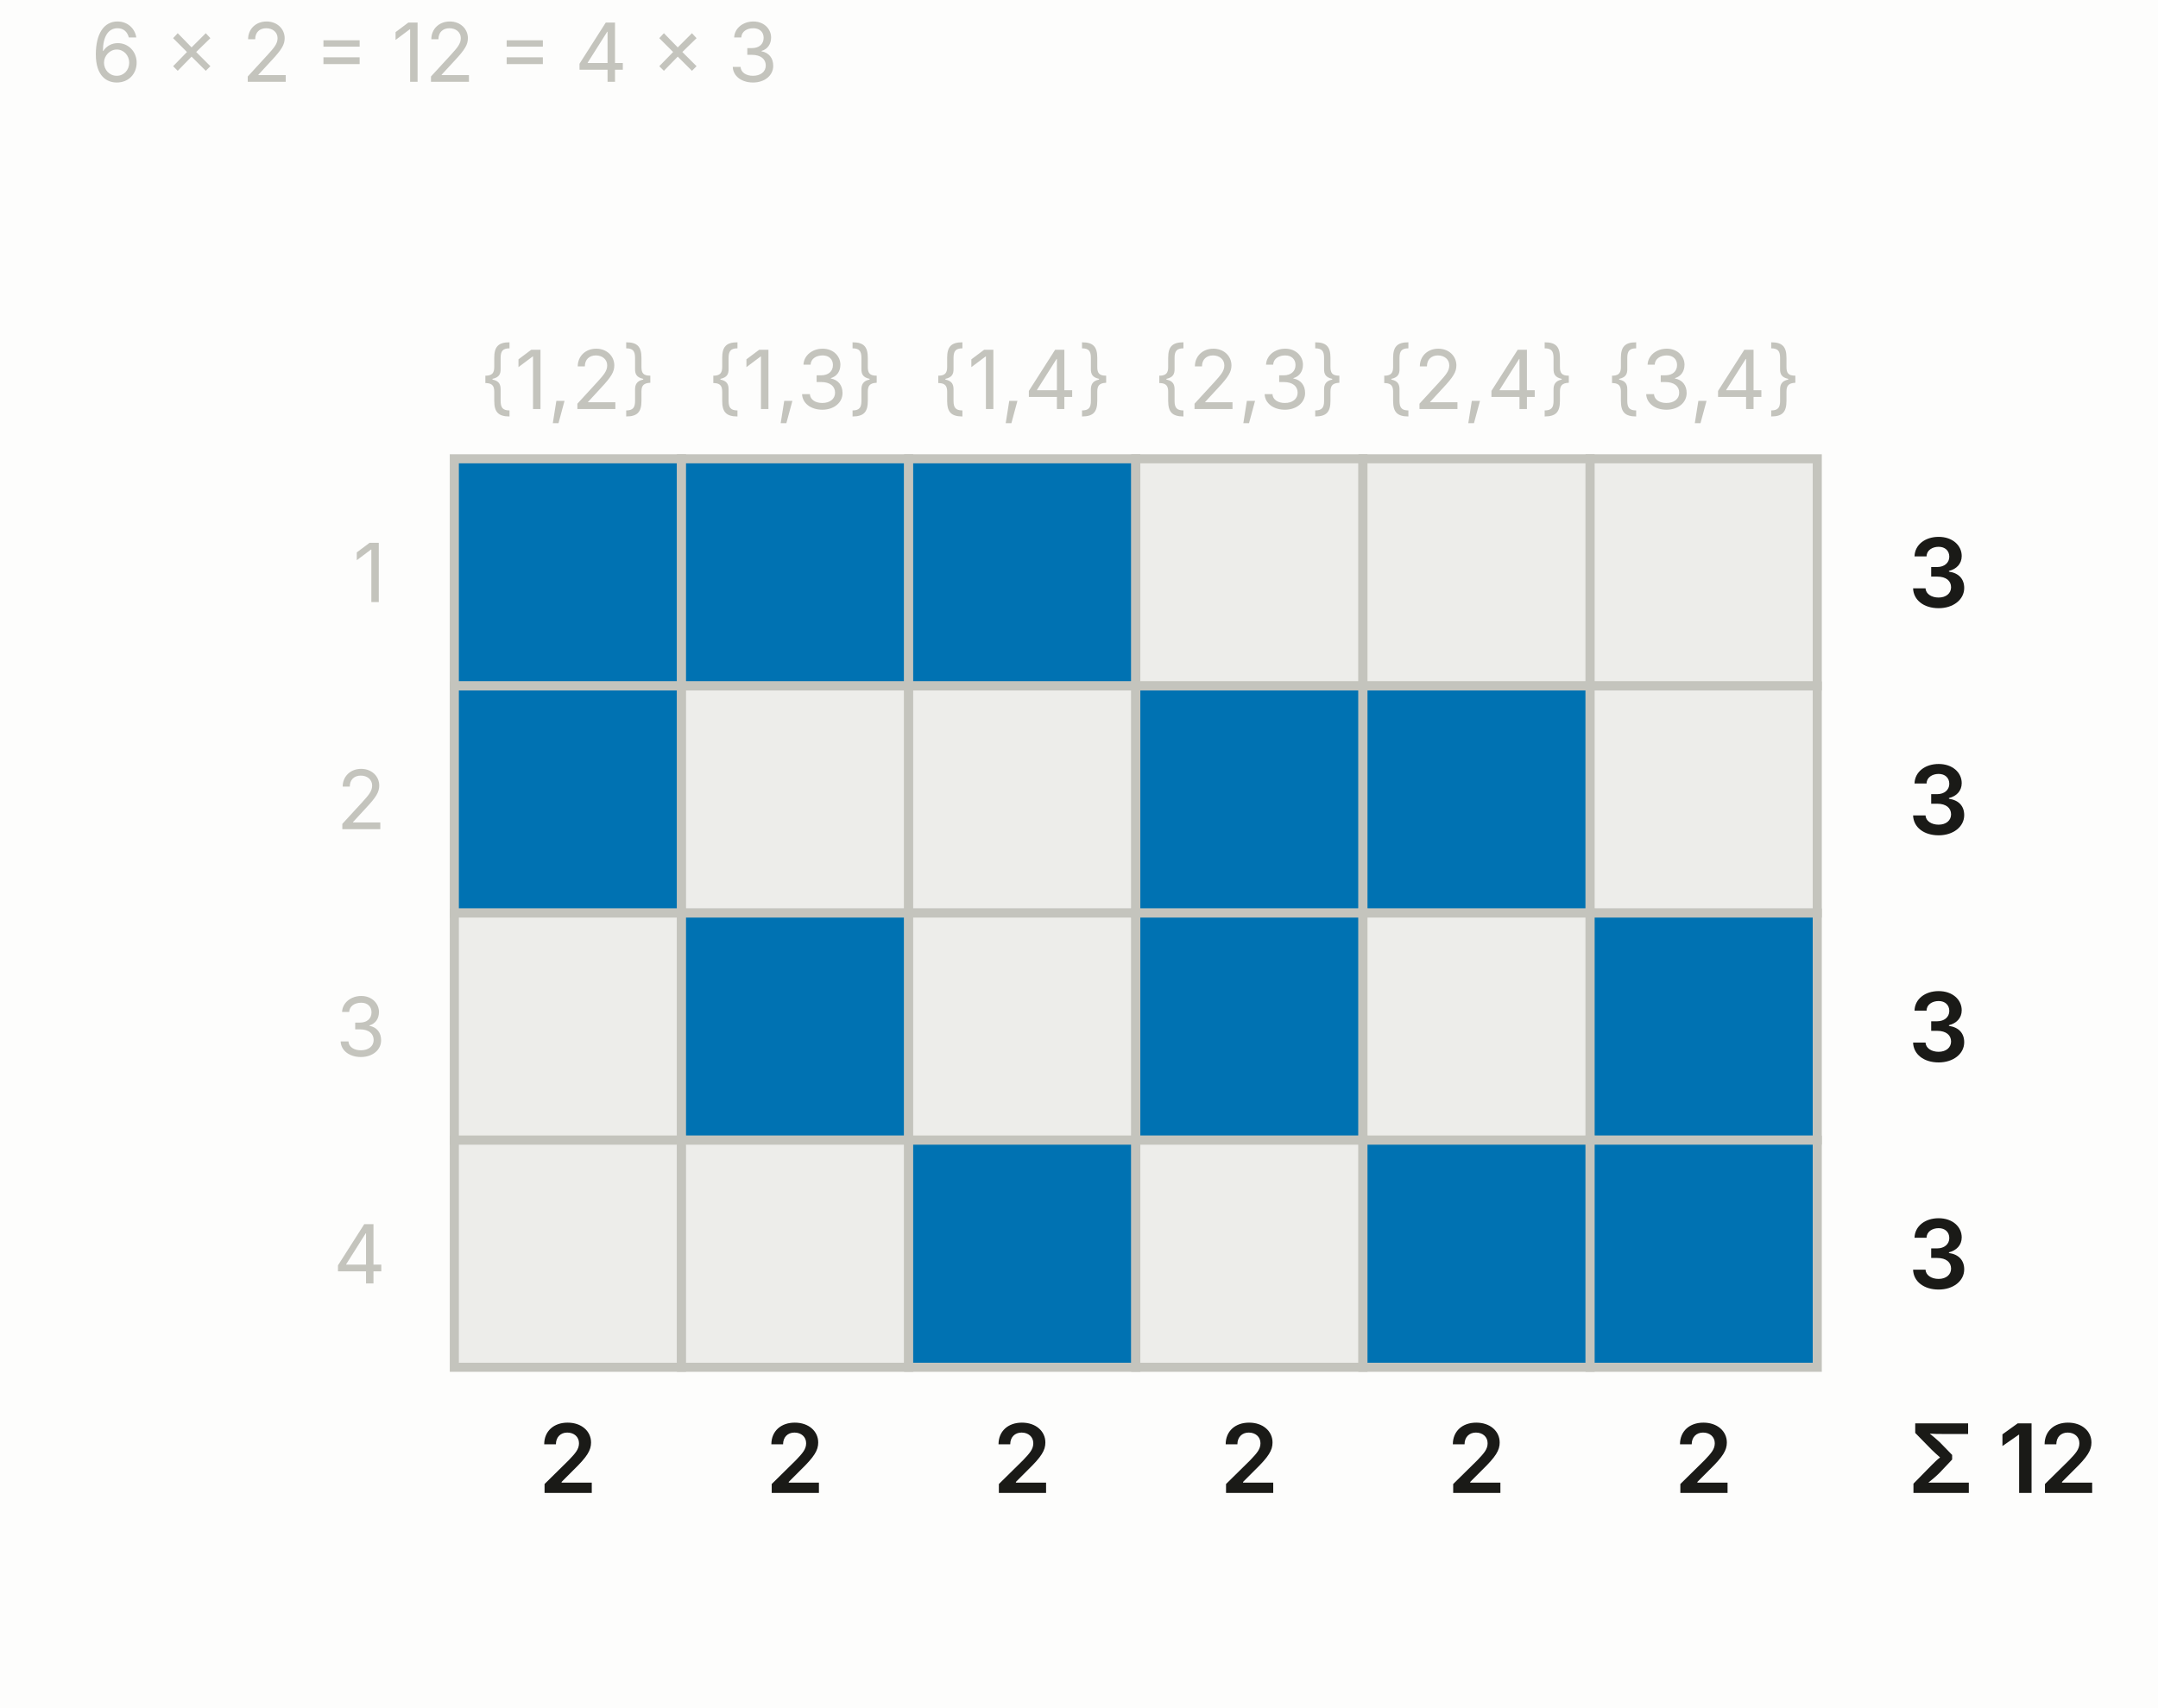
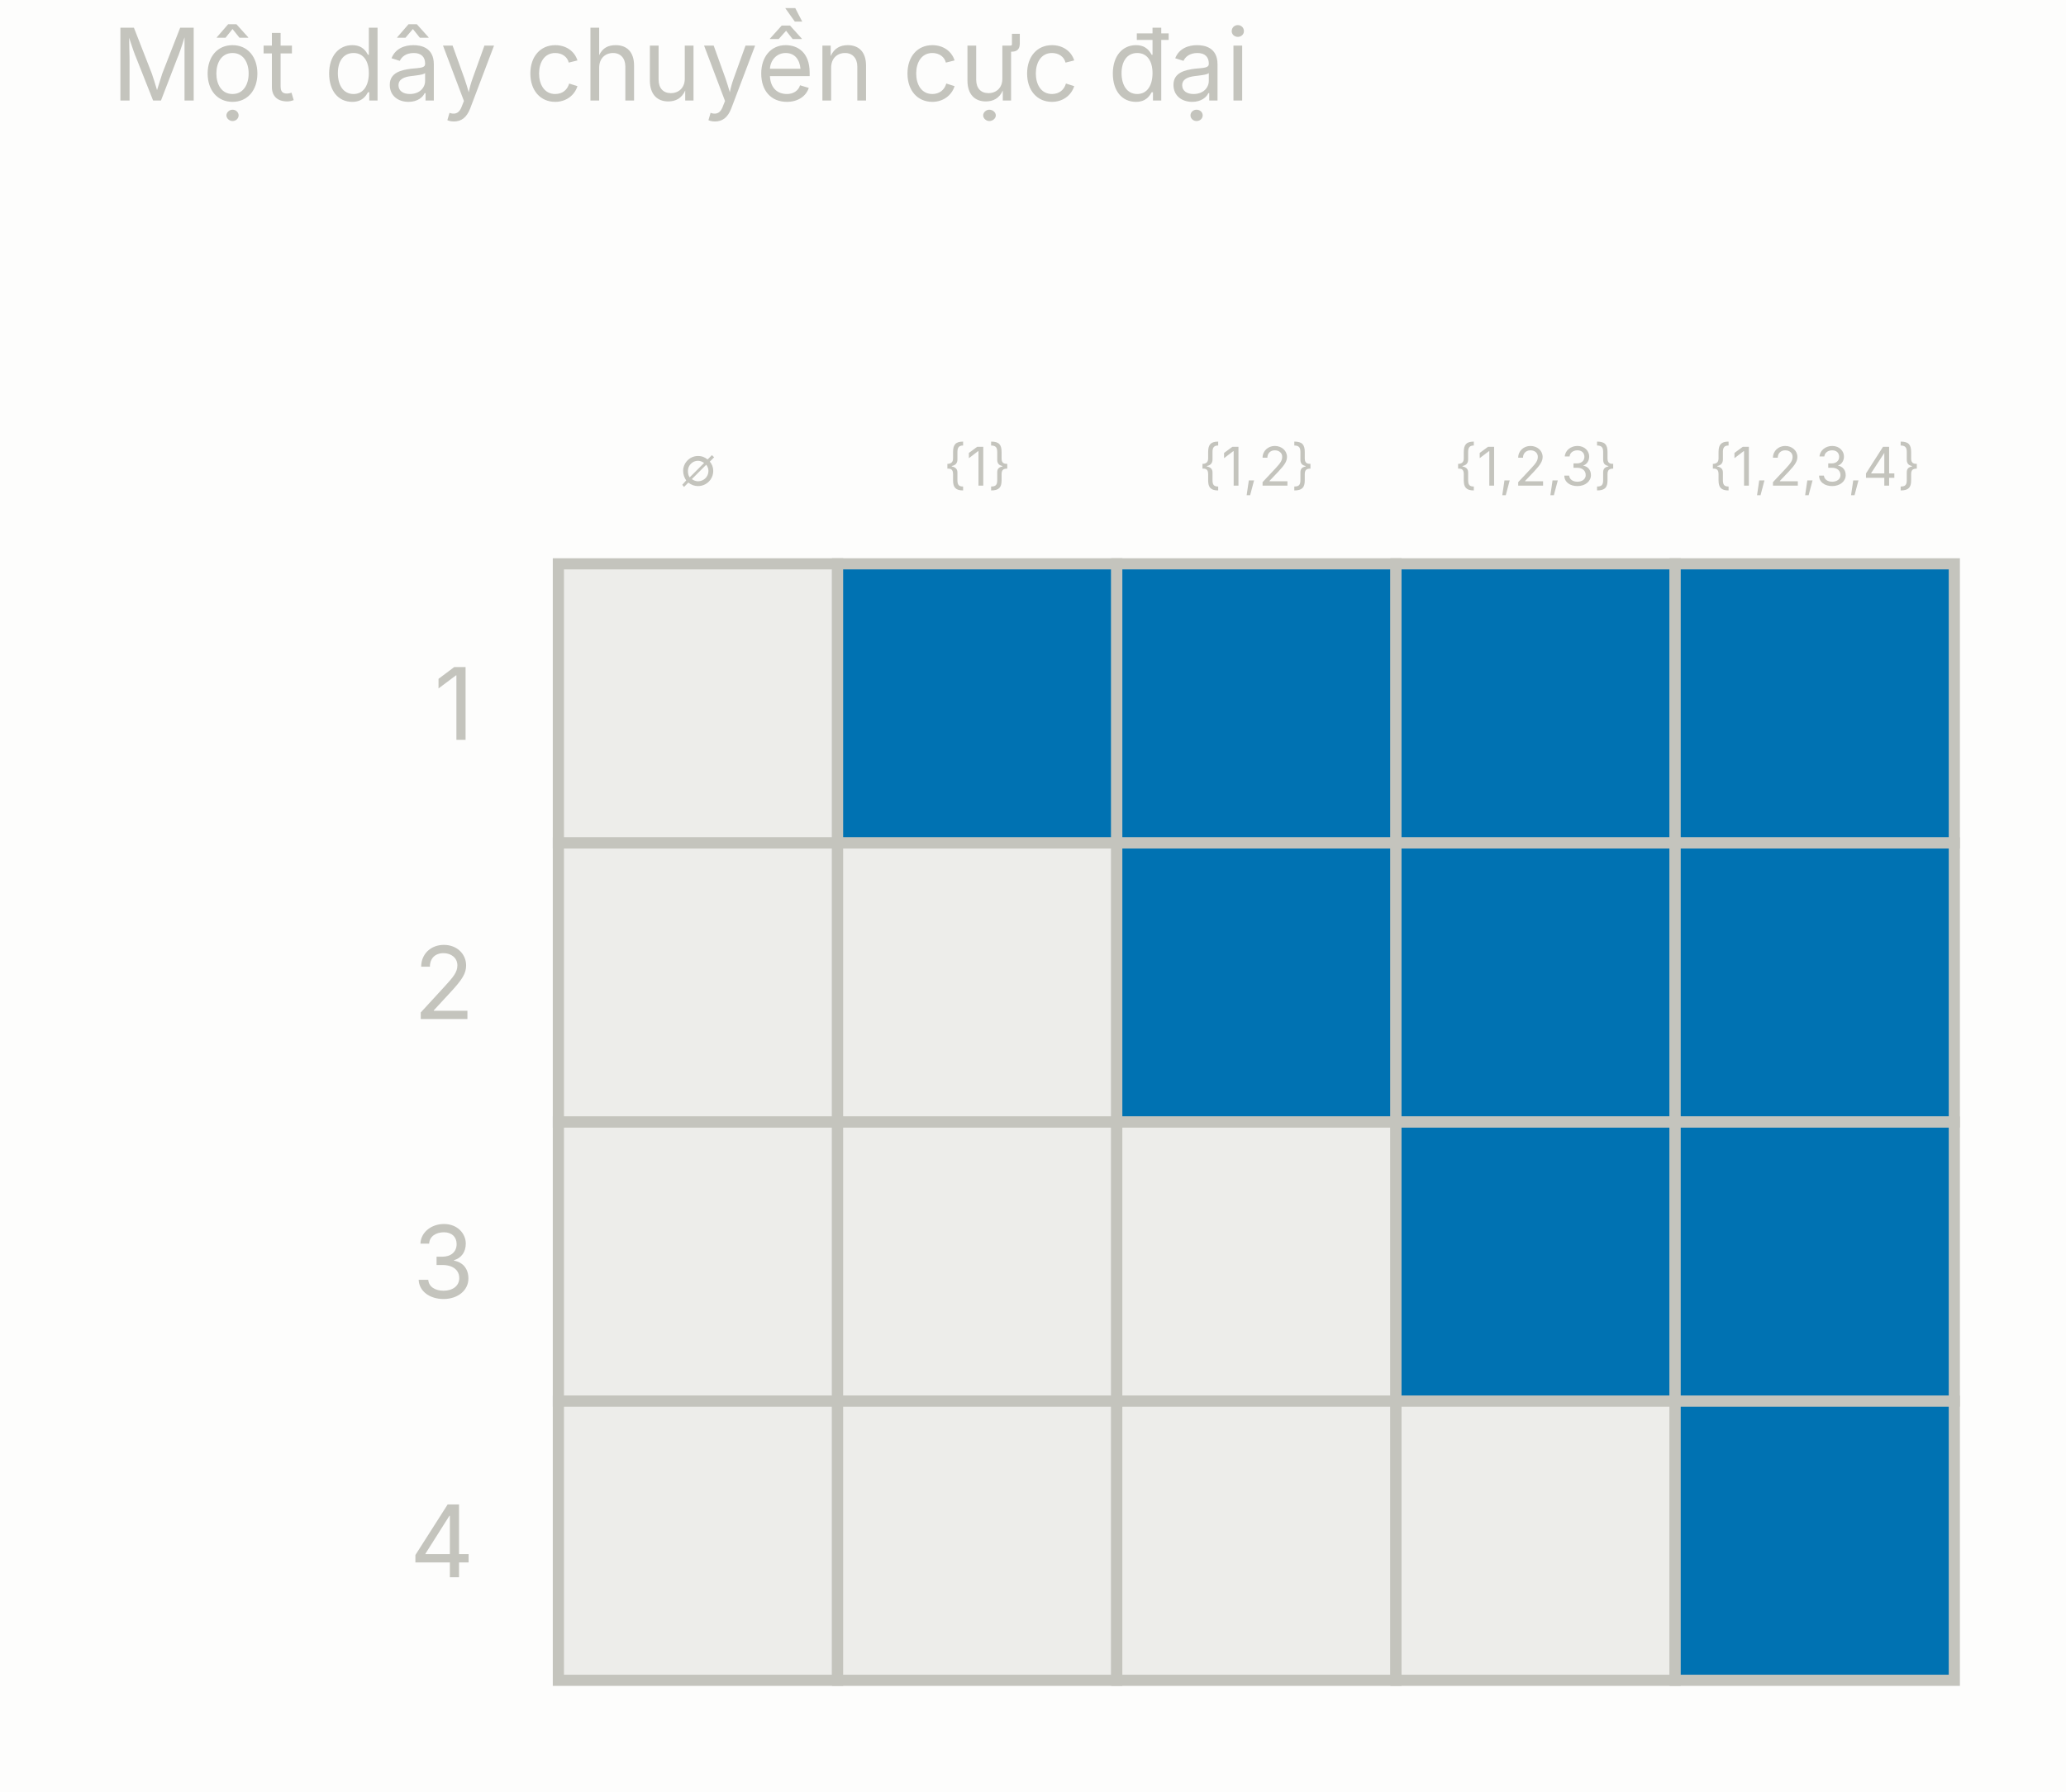
- <svg xmlns="http://www.w3.org/2000/svg" viewBox="-20 -20.2 95 75.2">
-   <rect fill="#FDFDFC" height="75.2" width="95" x="-20" y="-20.2" />
+ <svg xmlns="http://www.w3.org/2000/svg" viewBox="-20 -20.2 74 64.2">
+   <rect fill="#FDFDFC" height="64.2" width="74" x="-20" y="-20.2" />
  <defs>
    <pattern height="8" id="cv-pat-1" patternUnits="userSpaceOnUse" width="8">
      <rect fill="#0072B2" height="8" width="8" />
    </pattern>
    <pattern height="8" id="cv-pat-2" patternUnits="userSpaceOnUse" width="8">
      <rect fill="#9ED9F5" height="8" width="8" />
      <line stroke="#3E8BB5" stroke-width="1.2" x1="0" x2="8" y1="8" y2="0" />
      <line stroke="#3E8BB5" stroke-width="1.2" x1="-1" x2="1" y1="1" y2="-1" />
      <line stroke="#3E8BB5" stroke-width="1.2" x1="7" x2="9" y1="9" y2="7" />
    </pattern>
    <pattern height="8" id="cv-pat-3" patternUnits="userSpaceOnUse" width="8">
      <rect fill="#D55E00" height="8" width="8" />
      <line stroke="#8A3D00" stroke-width="1.2" x1="0" x2="8" y1="0" y2="8" />
      <line stroke="#8A3D00" stroke-width="1.2" x1="-1" x2="1" y1="7" y2="9" />
      <line stroke="#8A3D00" stroke-width="1.2" x1="7" x2="9" y1="-1" y2="1" />
    </pattern>
    <pattern height="8" id="cv-pat-4" patternUnits="userSpaceOnUse" width="8">
      <rect fill="#009E73" height="8" width="8" />
      <circle cx="4" cy="4" fill="#006147" r="1.4" />
    </pattern>
    <pattern height="8" id="cv-pat-5" patternUnits="userSpaceOnUse" width="8">
      <rect fill="#E69F00" height="8" width="8" />
      <line stroke="#9A6B00" stroke-width="1.2" x1="0" x2="8" y1="4" y2="4" />
      <line stroke="#9A6B00" stroke-width="1.2" x1="4" x2="4" y1="0" y2="8" />
    </pattern>
    <pattern height="8" id="cv-pat-6" patternUnits="userSpaceOnUse" width="8">
      <rect fill="#CC79A7" height="8" width="8" />
      <line stroke="#8A4E70" stroke-width="1.2" x1="0" x2="8" y1="4" y2="4" />
    </pattern>
    <pattern height="8" id="cv-pat-7" patternUnits="userSpaceOnUse" width="8">
      <rect fill="#F0E442" height="8" width="8" />
      <line stroke="#9C9400" stroke-width="1.2" x1="4" x2="4" y1="0" y2="8" />
    </pattern>
    <pattern height="8" id="cv-pat-8" patternUnits="userSpaceOnUse" width="8">
      <rect fill="#3A3A3A" height="8" width="8" />
      <line stroke="#000000" stroke-width="1.2" x1="0" x2="8" y1="0" y2="8" />
      <line stroke="#000000" stroke-width="1.2" x1="0" x2="8" y1="8" y2="0" />
    </pattern>
  </defs>
  <g class="cv-set">
-     <text dominant-baseline="central" fill="#C4C4BD" font-family="'Inter', 'Segoe UI', system-ui, sans-serif" font-size="3.6" font-weight="400" text-anchor="middle" x="5" y="-3.5">{1,2}</text>
-     <text dominant-baseline="central" fill="#C4C4BD" font-family="'Inter', 'Segoe UI', system-ui, sans-serif" font-size="3.6" font-weight="400" text-anchor="middle" x="15" y="-3.5">{1,3}</text>
-     <text dominant-baseline="central" fill="#C4C4BD" font-family="'Inter', 'Segoe UI', system-ui, sans-serif" font-size="3.6" font-weight="400" text-anchor="middle" x="25" y="-3.5">{1,4}</text>
-     <text dominant-baseline="central" fill="#C4C4BD" font-family="'Inter', 'Segoe UI', system-ui, sans-serif" font-size="3.6" font-weight="400" text-anchor="middle" x="35" y="-3.5">{2,3}</text>
-     <text dominant-baseline="central" fill="#C4C4BD" font-family="'Inter', 'Segoe UI', system-ui, sans-serif" font-size="3.6" font-weight="400" text-anchor="middle" x="45" y="-3.5">{2,4}</text>
-     <text dominant-baseline="central" fill="#C4C4BD" font-family="'Inter', 'Segoe UI', system-ui, sans-serif" font-size="3.6" font-weight="400" text-anchor="middle" x="55" y="-3.5">{3,4}</text>
+     <text dominant-baseline="central" fill="#C4C4BD" font-family="'Inter', 'Segoe UI', system-ui, sans-serif" font-size="1.919" font-weight="400" text-anchor="middle" x="5" y="-3.5">∅</text>
+     <text dominant-baseline="central" fill="#C4C4BD" font-family="'Inter', 'Segoe UI', system-ui, sans-serif" font-size="1.919" font-weight="400" text-anchor="middle" x="15" y="-3.5">{1}</text>
+     <text dominant-baseline="central" fill="#C4C4BD" font-family="'Inter', 'Segoe UI', system-ui, sans-serif" font-size="1.919" font-weight="400" text-anchor="middle" x="25" y="-3.5">{1,2}</text>
+     <text dominant-baseline="central" fill="#C4C4BD" font-family="'Inter', 'Segoe UI', system-ui, sans-serif" font-size="1.919" font-weight="400" text-anchor="middle" x="35" y="-3.5">{1,2,3}</text>
+     <text dominant-baseline="central" fill="#C4C4BD" font-family="'Inter', 'Segoe UI', system-ui, sans-serif" font-size="1.919" font-weight="400" text-anchor="middle" x="45" y="-3.5">{1,2,3,4}</text>
    <text dominant-baseline="central" fill="#C4C4BD" font-family="'Inter', 'Segoe UI', system-ui, sans-serif" font-size="3.6" font-weight="400" text-anchor="end" x="-3" y="5">1</text>
-     <rect fill="url(#cv-pat-1)" height="10" stroke="#C4C4BD" stroke-width="0.4" width="10" x="0" y="0" />
+     <rect fill="#EDEDEA" height="10" stroke="#C4C4BD" stroke-width="0.4" width="10" x="0" y="0" />
    <rect fill="url(#cv-pat-1)" height="10" stroke="#C4C4BD" stroke-width="0.4" width="10" x="10" y="0" />
    <rect fill="url(#cv-pat-1)" height="10" stroke="#C4C4BD" stroke-width="0.4" width="10" x="20" y="0" />
-     <rect fill="#EDEDEA" height="10" stroke="#C4C4BD" stroke-width="0.4" width="10" x="30" y="0" />
-     <rect fill="#EDEDEA" height="10" stroke="#C4C4BD" stroke-width="0.4" width="10" x="40" y="0" />
-     <rect fill="#EDEDEA" height="10" stroke="#C4C4BD" stroke-width="0.4" width="10" x="50" y="0" />
-     <text dominant-baseline="central" fill="#1A1A17" font-family="'Inter', 'Segoe UI', system-ui, sans-serif" font-size="4.2" font-weight="600" text-anchor="start" x="64" y="5">3</text>
+     <rect fill="url(#cv-pat-1)" height="10" stroke="#C4C4BD" stroke-width="0.4" width="10" x="30" y="0" />
+     <rect fill="url(#cv-pat-1)" height="10" stroke="#C4C4BD" stroke-width="0.4" width="10" x="40" y="0" />
    <text dominant-baseline="central" fill="#C4C4BD" font-family="'Inter', 'Segoe UI', system-ui, sans-serif" font-size="3.6" font-weight="400" text-anchor="end" x="-3" y="15">2</text>
-     <rect fill="url(#cv-pat-1)" height="10" stroke="#C4C4BD" stroke-width="0.4" width="10" x="0" y="10" />
+     <rect fill="#EDEDEA" height="10" stroke="#C4C4BD" stroke-width="0.4" width="10" x="0" y="10" />
    <rect fill="#EDEDEA" height="10" stroke="#C4C4BD" stroke-width="0.4" width="10" x="10" y="10" />
-     <rect fill="#EDEDEA" height="10" stroke="#C4C4BD" stroke-width="0.4" width="10" x="20" y="10" />
+     <rect fill="url(#cv-pat-1)" height="10" stroke="#C4C4BD" stroke-width="0.4" width="10" x="20" y="10" />
    <rect fill="url(#cv-pat-1)" height="10" stroke="#C4C4BD" stroke-width="0.4" width="10" x="30" y="10" />
    <rect fill="url(#cv-pat-1)" height="10" stroke="#C4C4BD" stroke-width="0.4" width="10" x="40" y="10" />
-     <rect fill="#EDEDEA" height="10" stroke="#C4C4BD" stroke-width="0.4" width="10" x="50" y="10" />
-     <text dominant-baseline="central" fill="#1A1A17" font-family="'Inter', 'Segoe UI', system-ui, sans-serif" font-size="4.2" font-weight="600" text-anchor="start" x="64" y="15">3</text>
    <text dominant-baseline="central" fill="#C4C4BD" font-family="'Inter', 'Segoe UI', system-ui, sans-serif" font-size="3.6" font-weight="400" text-anchor="end" x="-3" y="25">3</text>
    <rect fill="#EDEDEA" height="10" stroke="#C4C4BD" stroke-width="0.4" width="10" x="0" y="20" />
-     <rect fill="url(#cv-pat-1)" height="10" stroke="#C4C4BD" stroke-width="0.4" width="10" x="10" y="20" />
+     <rect fill="#EDEDEA" height="10" stroke="#C4C4BD" stroke-width="0.4" width="10" x="10" y="20" />
    <rect fill="#EDEDEA" height="10" stroke="#C4C4BD" stroke-width="0.4" width="10" x="20" y="20" />
    <rect fill="url(#cv-pat-1)" height="10" stroke="#C4C4BD" stroke-width="0.4" width="10" x="30" y="20" />
-     <rect fill="#EDEDEA" height="10" stroke="#C4C4BD" stroke-width="0.4" width="10" x="40" y="20" />
-     <rect fill="url(#cv-pat-1)" height="10" stroke="#C4C4BD" stroke-width="0.4" width="10" x="50" y="20" />
-     <text dominant-baseline="central" fill="#1A1A17" font-family="'Inter', 'Segoe UI', system-ui, sans-serif" font-size="4.2" font-weight="600" text-anchor="start" x="64" y="25">3</text>
+     <rect fill="url(#cv-pat-1)" height="10" stroke="#C4C4BD" stroke-width="0.4" width="10" x="40" y="20" />
    <text dominant-baseline="central" fill="#C4C4BD" font-family="'Inter', 'Segoe UI', system-ui, sans-serif" font-size="3.6" font-weight="400" text-anchor="end" x="-3" y="35">4</text>
    <rect fill="#EDEDEA" height="10" stroke="#C4C4BD" stroke-width="0.4" width="10" x="0" y="30" />
    <rect fill="#EDEDEA" height="10" stroke="#C4C4BD" stroke-width="0.4" width="10" x="10" y="30" />
-     <rect fill="url(#cv-pat-1)" height="10" stroke="#C4C4BD" stroke-width="0.4" width="10" x="20" y="30" />
+     <rect fill="#EDEDEA" height="10" stroke="#C4C4BD" stroke-width="0.4" width="10" x="20" y="30" />
    <rect fill="#EDEDEA" height="10" stroke="#C4C4BD" stroke-width="0.4" width="10" x="30" y="30" />
    <rect fill="url(#cv-pat-1)" height="10" stroke="#C4C4BD" stroke-width="0.4" width="10" x="40" y="30" />
-     <rect fill="url(#cv-pat-1)" height="10" stroke="#C4C4BD" stroke-width="0.4" width="10" x="50" y="30" />
-     <text dominant-baseline="central" fill="#1A1A17" font-family="'Inter', 'Segoe UI', system-ui, sans-serif" font-size="4.2" font-weight="600" text-anchor="start" x="64" y="35">3</text>
-     <text dominant-baseline="central" fill="#1A1A17" font-family="'Inter', 'Segoe UI', system-ui, sans-serif" font-size="4.2" font-weight="600" text-anchor="middle" x="5" y="44">2</text>
-     <text dominant-baseline="central" fill="#1A1A17" font-family="'Inter', 'Segoe UI', system-ui, sans-serif" font-size="4.2" font-weight="600" text-anchor="middle" x="15" y="44">2</text>
-     <text dominant-baseline="central" fill="#1A1A17" font-family="'Inter', 'Segoe UI', system-ui, sans-serif" font-size="4.2" font-weight="600" text-anchor="middle" x="25" y="44">2</text>
-     <text dominant-baseline="central" fill="#1A1A17" font-family="'Inter', 'Segoe UI', system-ui, sans-serif" font-size="4.2" font-weight="600" text-anchor="middle" x="35" y="44">2</text>
-     <text dominant-baseline="central" fill="#1A1A17" font-family="'Inter', 'Segoe UI', system-ui, sans-serif" font-size="4.2" font-weight="600" text-anchor="middle" x="45" y="44">2</text>
-     <text dominant-baseline="central" fill="#1A1A17" font-family="'Inter', 'Segoe UI', system-ui, sans-serif" font-size="4.2" font-weight="600" text-anchor="middle" x="55" y="44">2</text>
-     <text dominant-baseline="central" fill="#1A1A17" font-family="'Inter', 'Segoe UI', system-ui, sans-serif" font-size="4.2" font-weight="600" text-anchor="start" x="64" y="44">Σ 12</text>
    <rect fill="transparent" height="48" width="10" x="0" y="-8" />
    <rect fill="transparent" height="48" width="10" x="10" y="-8" />
    <rect fill="transparent" height="48" width="10" x="20" y="-8" />
    <rect fill="transparent" height="48" width="10" x="30" y="-8" />
    <rect fill="transparent" height="48" width="10" x="40" y="-8" />
-     <rect fill="transparent" height="48" width="10" x="50" y="-8" />
-     <rect fill="transparent" height="10" width="69" x="-9" y="0" />
-     <rect fill="transparent" height="10" width="69" x="-9" y="10" />
-     <rect fill="transparent" height="10" width="69" x="-9" y="20" />
-     <rect fill="transparent" height="10" width="69" x="-9" y="30" />
+     <rect fill="transparent" height="10" width="59" x="-9" y="0" />
+     <rect fill="transparent" height="10" width="59" x="-9" y="10" />
+     <rect fill="transparent" height="10" width="59" x="-9" y="20" />
+     <rect fill="transparent" height="10" width="59" x="-9" y="30" />
  </g>
-   <text fill="#C4C4BD" font-family="'Inter', 'Segoe UI', system-ui, sans-serif" font-size="3.6" x="-16" y="-16.6">6 × 2 = 12 = 4 × 3</text>
+   <text fill="#C4C4BD" font-family="'Inter', 'Segoe UI', system-ui, sans-serif" font-size="3.6" x="-16" y="-16.6">Một dây chuyền cực đại</text>
</svg>
